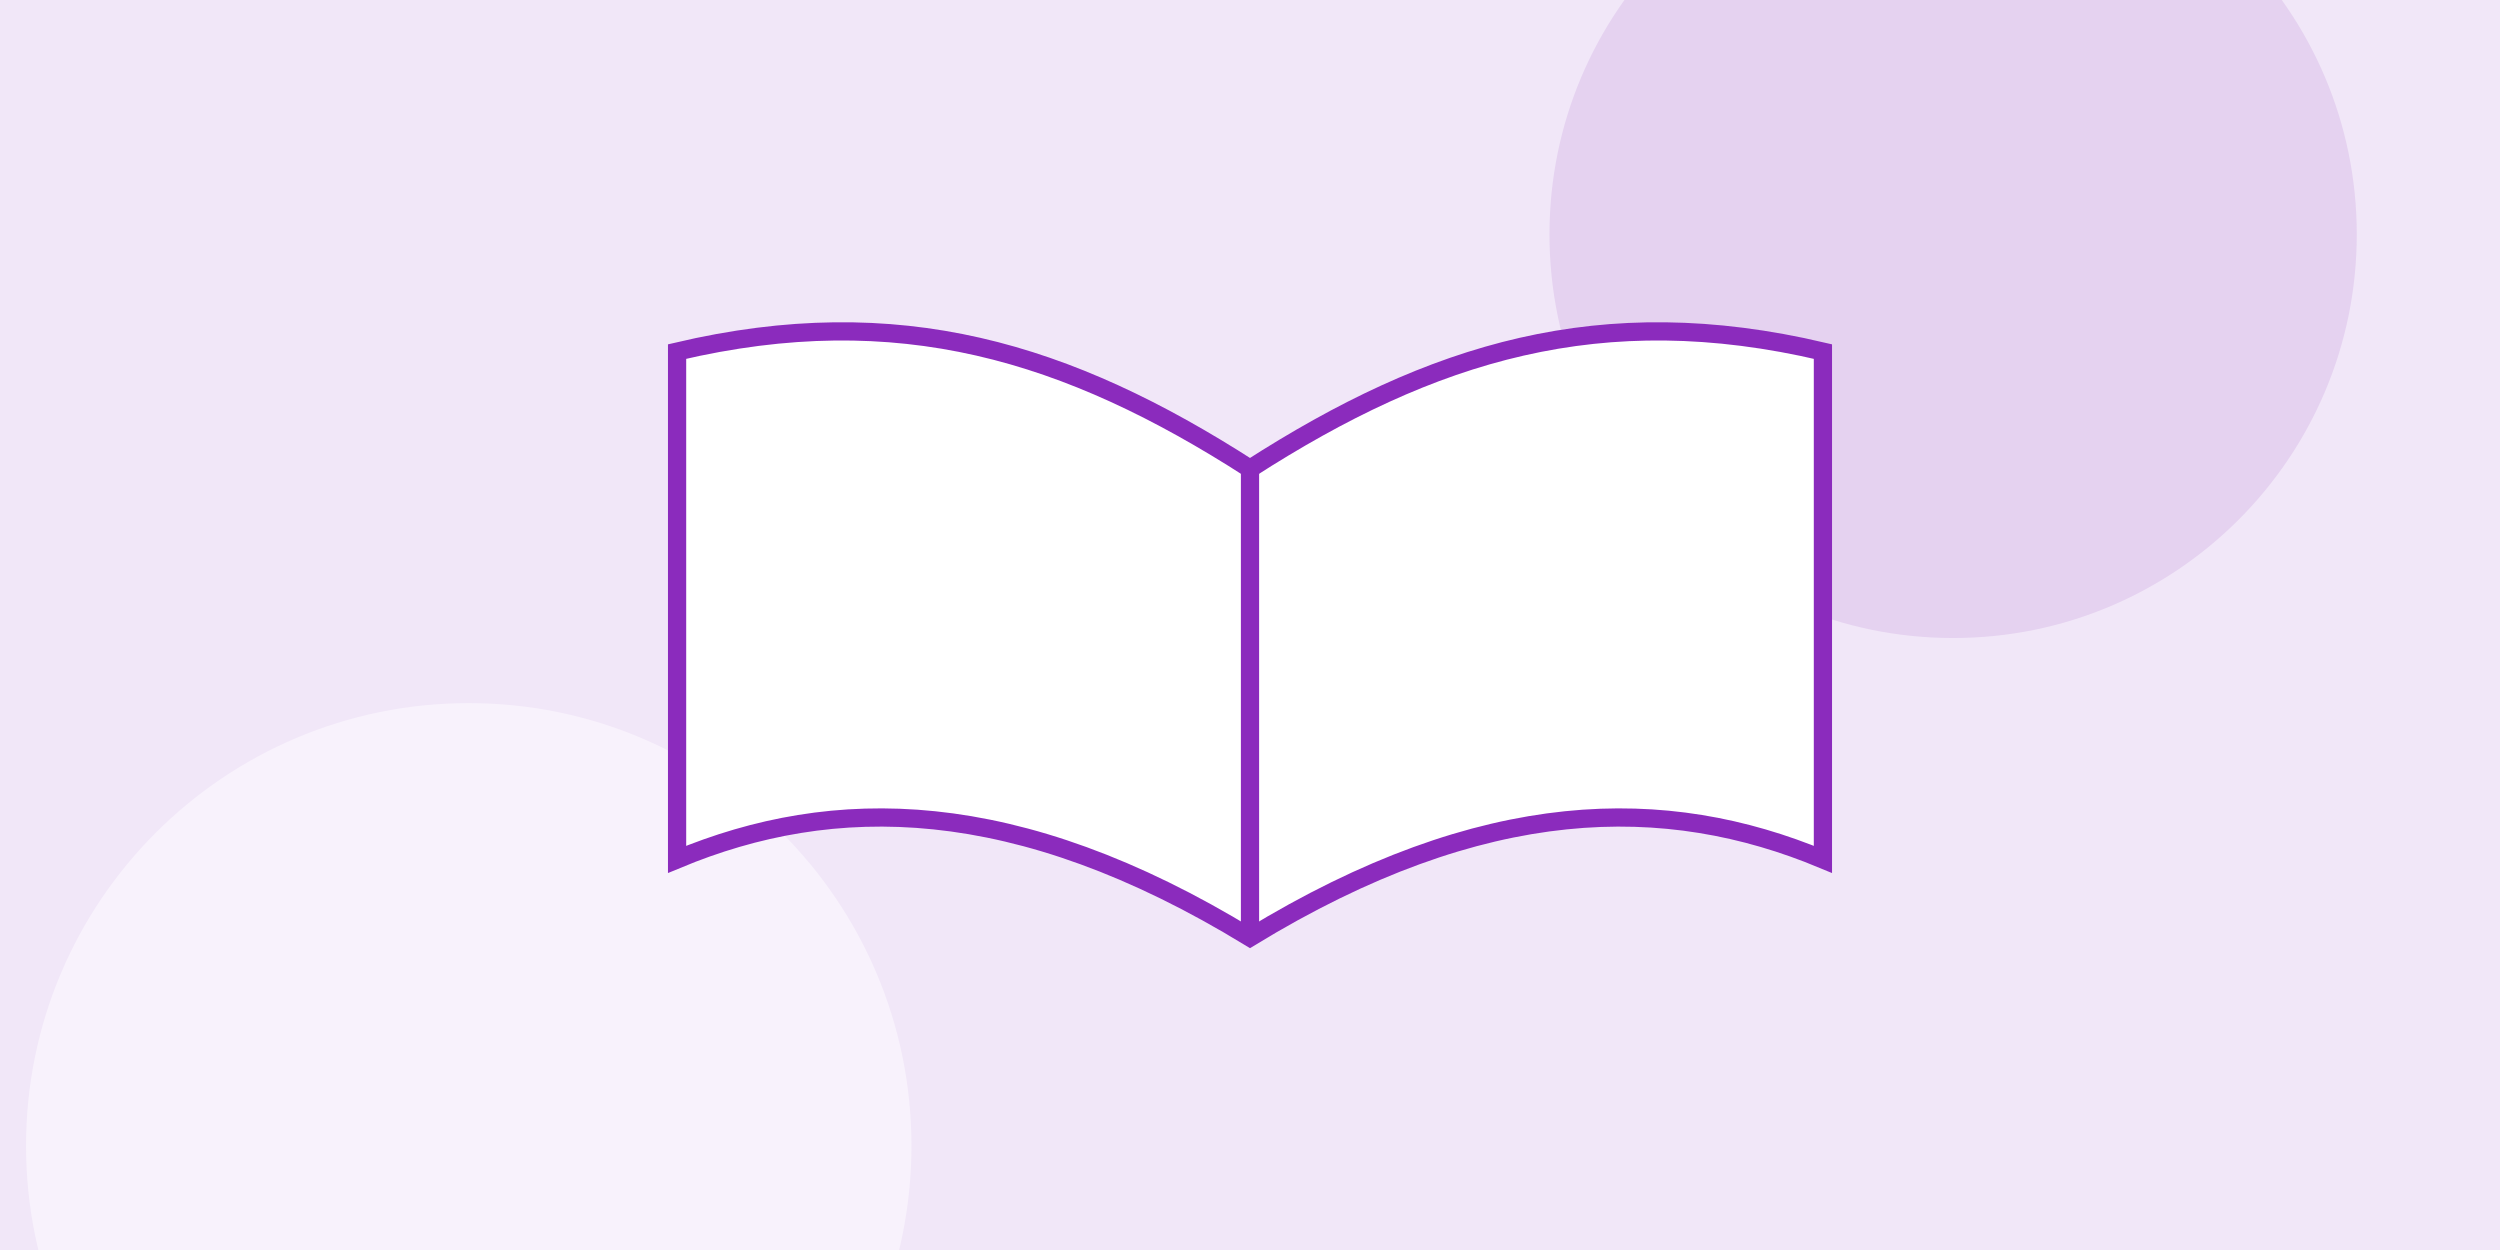
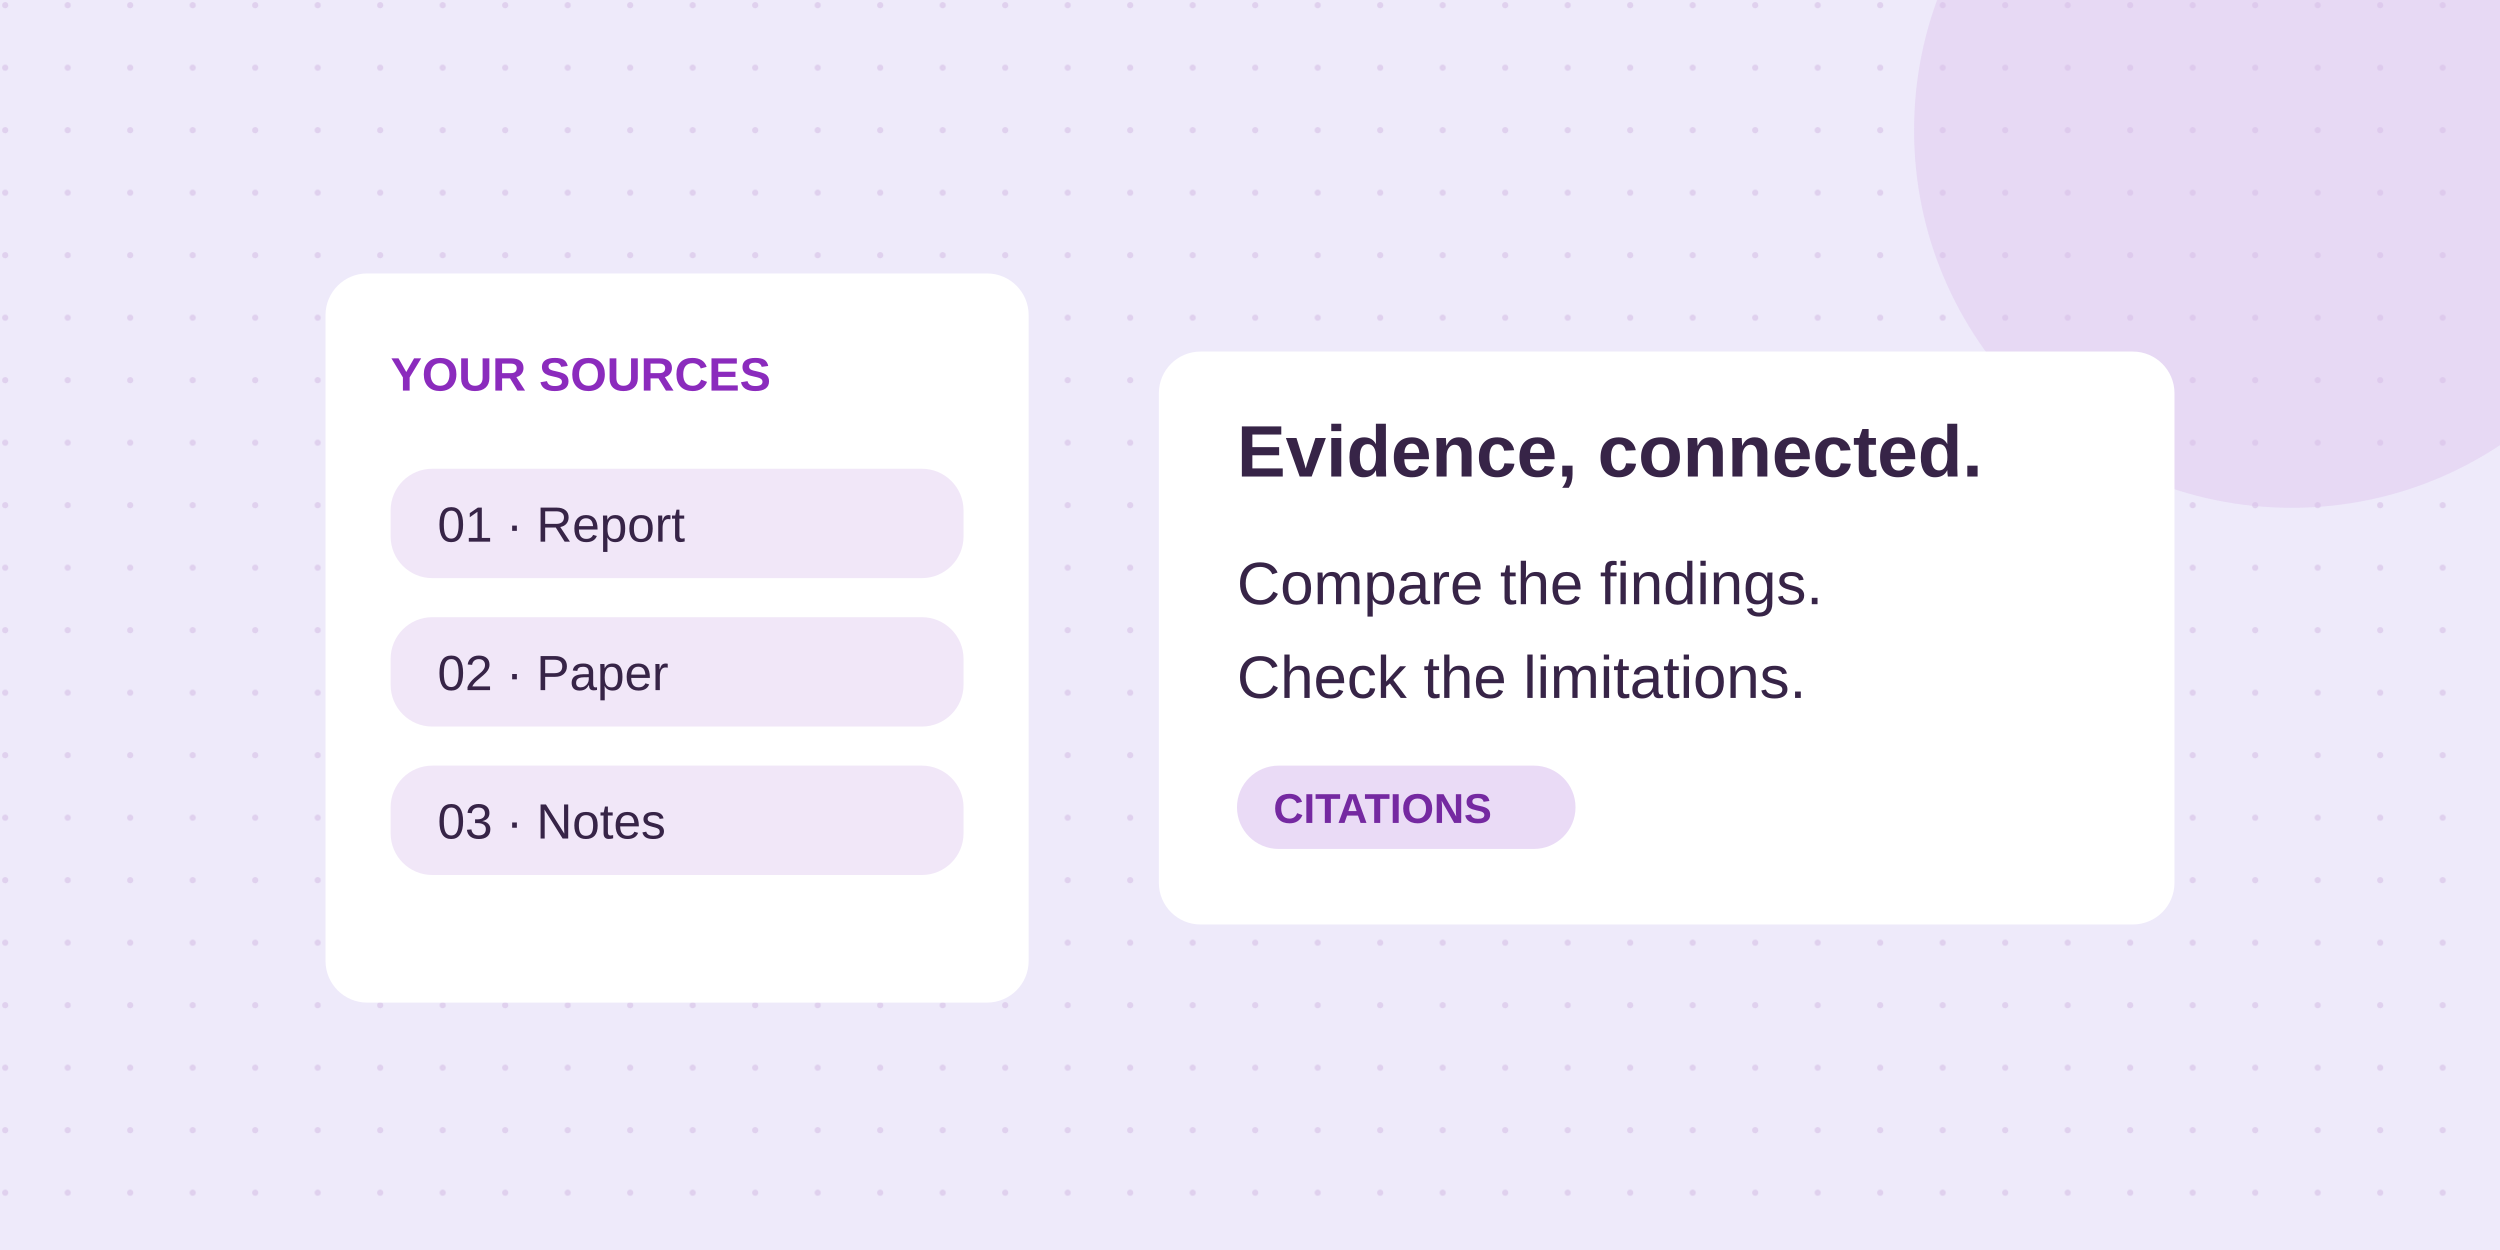
<svg xmlns="http://www.w3.org/2000/svg" viewBox="0 0 960 480">
-   <rect width="960" height="480" fill="#f1e7f8" />
-   <circle cx="750" cy="90" r="155" fill="#e5d2f0" />
-   <circle cx="180" cy="440" r="170" fill="#f8f2fc" />
-   <path d="M480 360c-90-55-160-55-220-30V135c85-20 150 0 220 45 70-45 135-65 220-45v195c-60-25-130-25-220 30Z" fill="white" stroke="#8b2bbd" stroke-width="7" />
-   <path d="M480 180v180" stroke="#8b2bbd" stroke-width="7" />
+   <defs>
+     <pattern id="dots" width="24" height="24" patternUnits="userSpaceOnUse">
+       <circle cx="2" cy="2" r="1.2" fill="#b990cf" opacity=".28" />
+     </pattern>
+   </defs>
+   <rect width="960" height="480" fill="#eeeafa" />
+   <rect width="960" height="480" fill="url(#dots)" />
+   <circle cx="880" cy="50" r="145" fill="#dcc0ec" opacity=".4" />
+   <rect x="125" y="105" width="270" height="280" rx="16" fill="#fff" />
+   <text x="150" y="150" font-family="Arial,sans-serif" font-size="18" fill="#8b2bbd" font-weight="700">YOUR SOURCES</text>
+   <rect x="150" y="180" width="220" height="42" rx="16" fill="#f1e7f8" />
+   <text x="168" y="208" font-family="Arial,sans-serif" font-size="19" fill="#372447" font-weight="500">01 · Report</text>
+   <rect x="150" y="237" width="220" height="42" rx="16" fill="#f1e7f8" />
+   <text x="168" y="265" font-family="Arial,sans-serif" font-size="19" fill="#372447" font-weight="500">02 · Paper</text>
+   <rect x="150" y="294" width="220" height="42" rx="16" fill="#f1e7f8" />
+   <text x="168" y="322" font-family="Arial,sans-serif" font-size="19" fill="#372447" font-weight="500">03 · Notes</text>
+   <rect x="445" y="135" width="390" height="220" rx="16" fill="#fff" />
+   <text x="475" y="183" font-family="Arial,sans-serif" font-size="28" fill="#372447" font-weight="700">Evidence, connected.</text>
+   <text x="475" y="232" font-family="Arial,sans-serif" font-size="23" fill="#372447" font-weight="500">Compare the findings.</text>
+   <text x="475" y="268" font-family="Arial,sans-serif" font-size="23" fill="#372447" font-weight="500">Check the limitations.</text>
+   <rect x="475" y="294" width="130" height="32" rx="16" fill="#eadbf6" />
+   <text x="489" y="316" font-family="Arial,sans-serif" font-size="16" fill="#7529a1" font-weight="700">CITATIONS</text>
</svg>
